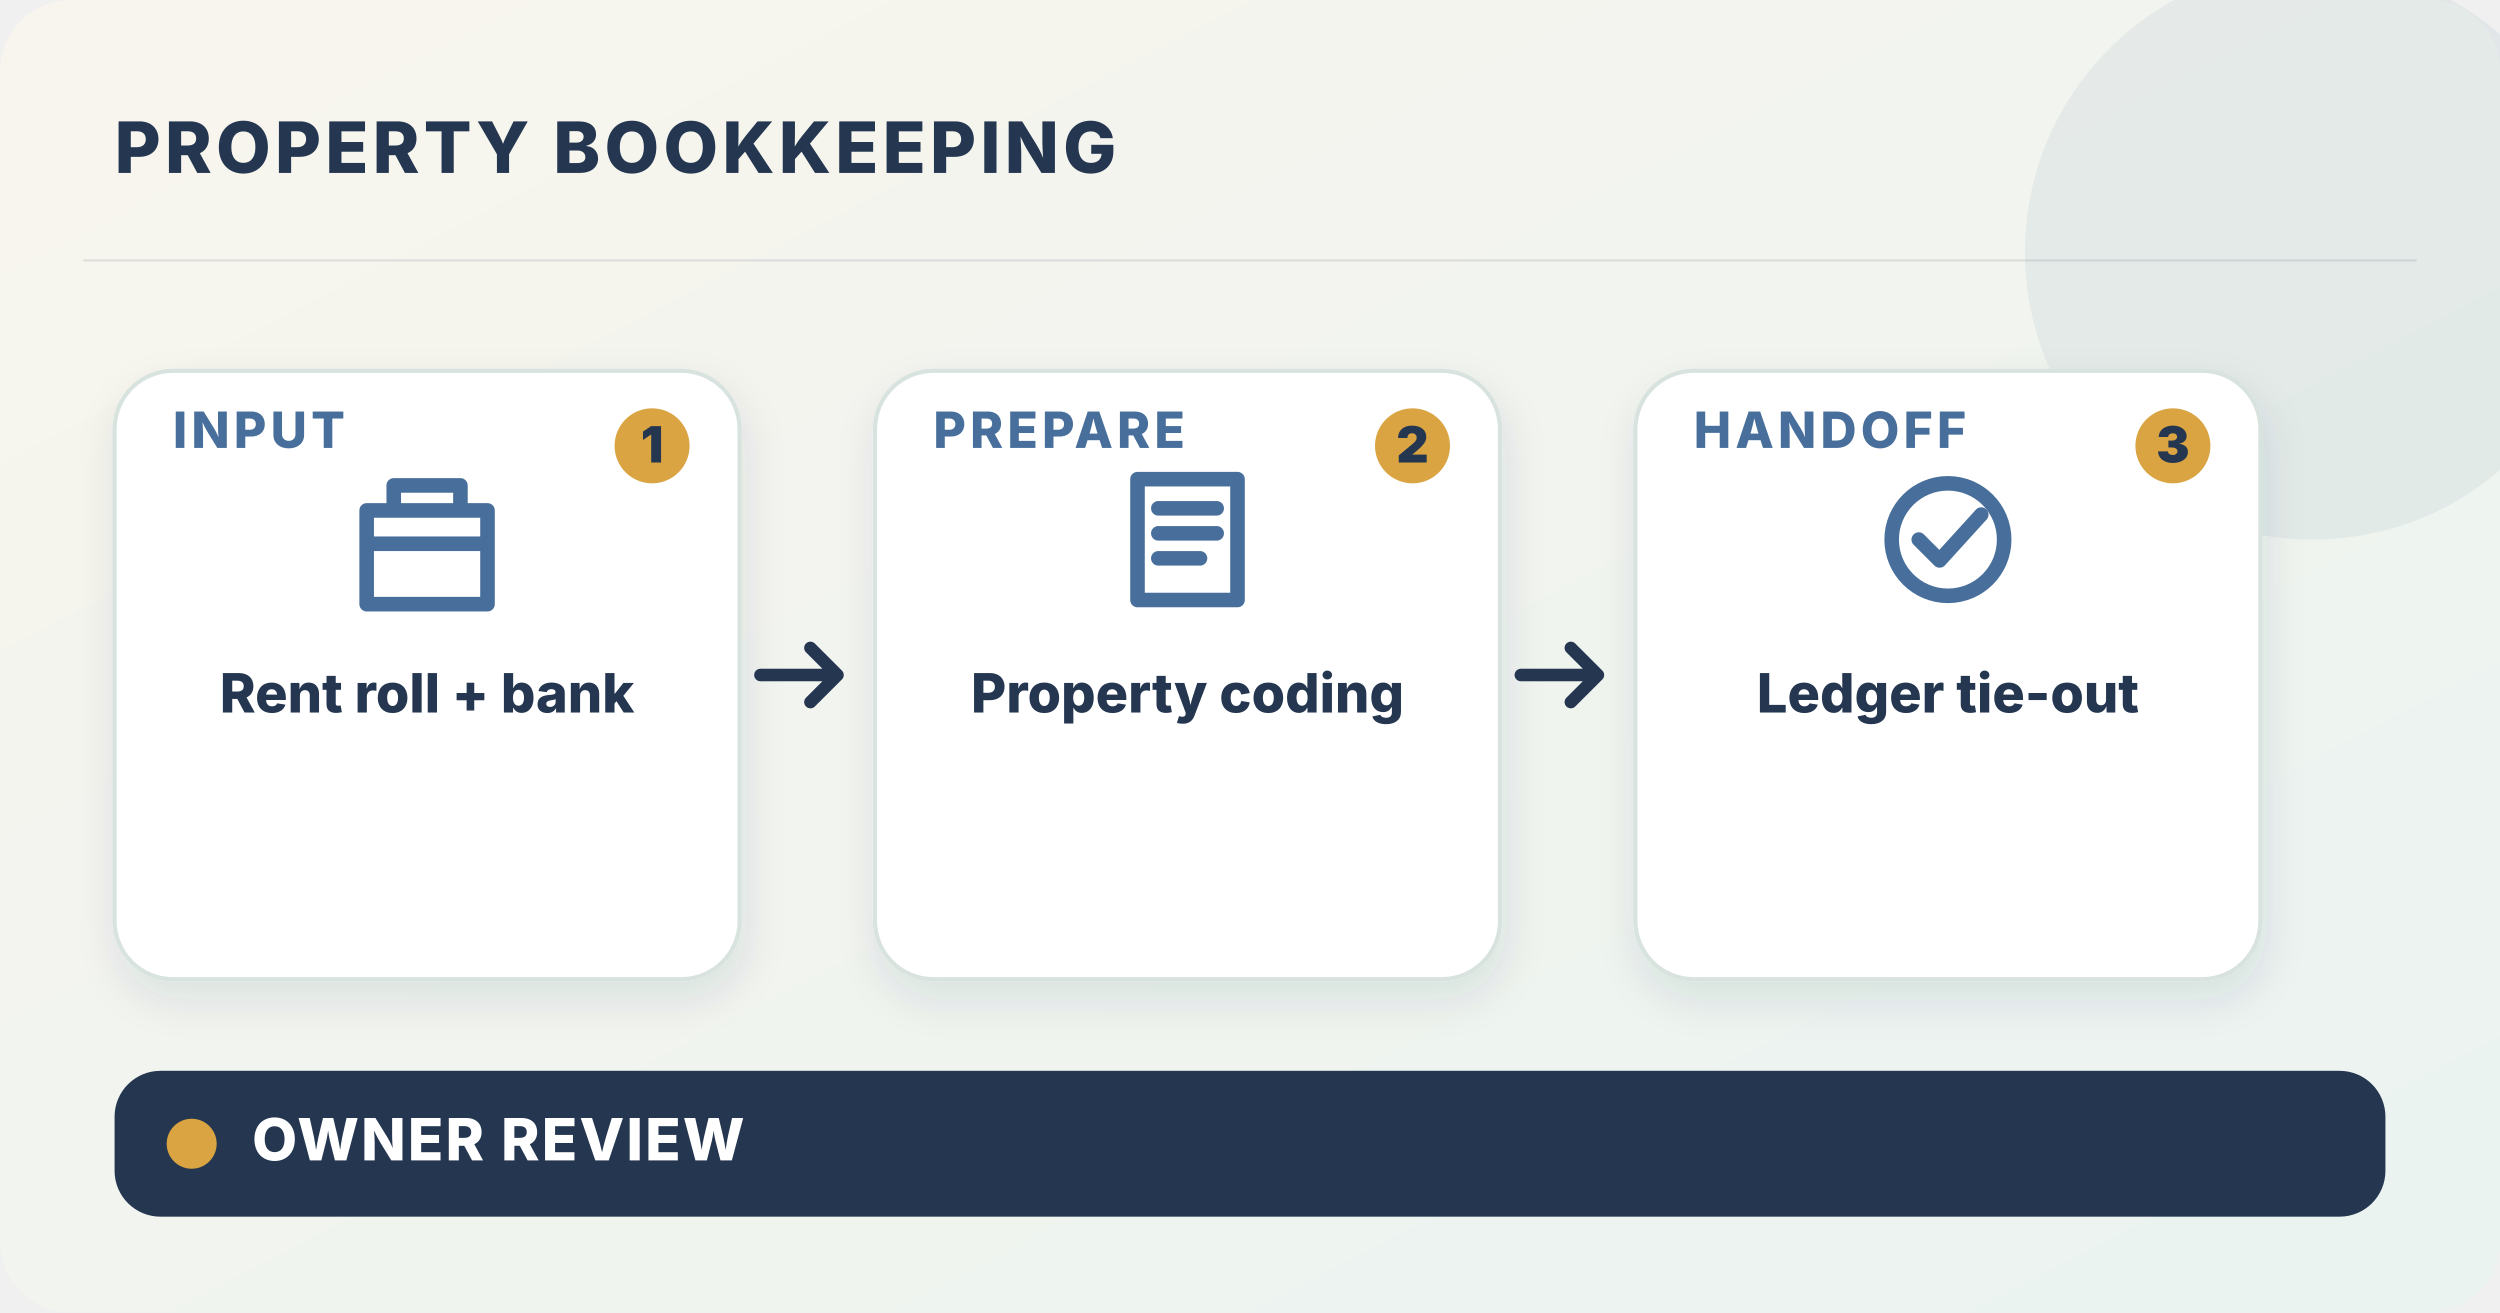
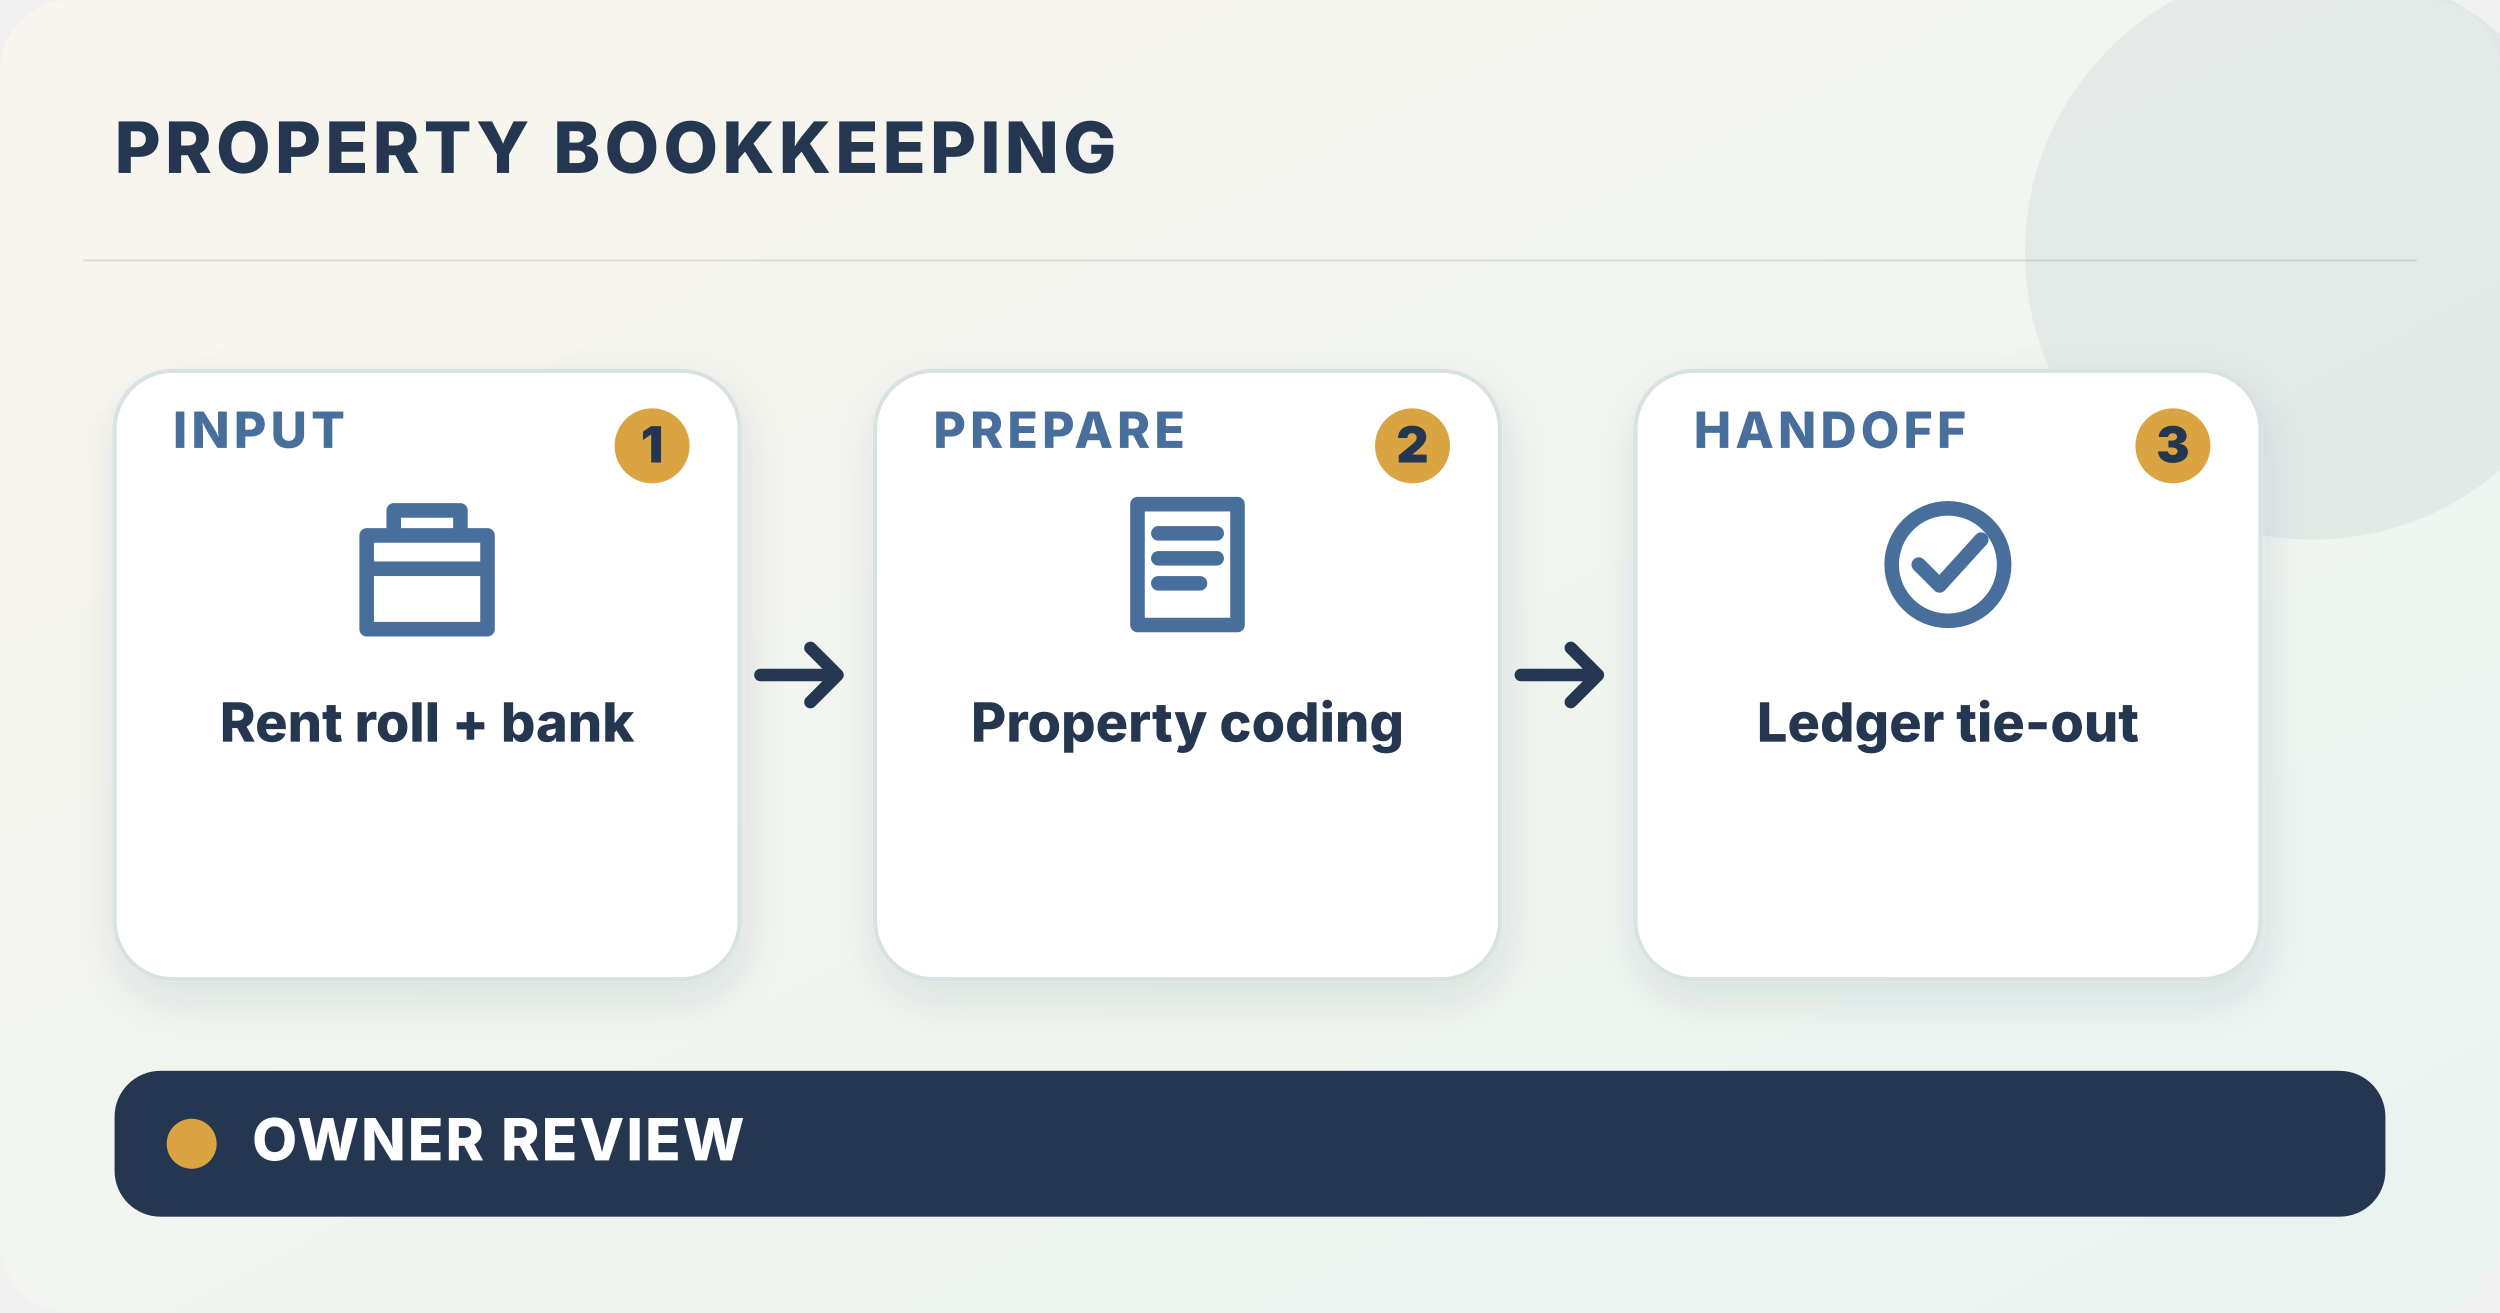
<svg xmlns="http://www.w3.org/2000/svg" viewBox="0 0 1200 630" role="img" aria-labelledby="title desc">
  <defs>
    <linearGradient id="bg" x1="0" y1="0" x2="1" y2="1">
      <stop stop-color="#F8F5EE" />
      <stop offset="1" stop-color="#EAF3F0" />
    </linearGradient>
    <filter id="shadow" x="-20%" y="-20%" width="140%" height="160%">
      <feDropShadow dy="9" stdDeviation="10" flood-color="#243650" flood-opacity=".10" />
    </filter>
    <style>.title{font:800 34px Inter,Arial,sans-serif;letter-spacing:2px;fill:#243650}.meta{font:800 24px Inter,Arial,sans-serif;letter-spacing:2px;fill:#486F9B}.step{font:800 26px Inter,Arial,sans-serif;fill:#243650}.card{fill:#fff;stroke:#D8E3DF;stroke-width:2;filter:url(#shadow)}.icon{fill:none;stroke:#486F9B;stroke-width:7;stroke-linecap:round;stroke-linejoin:round}.arrow{fill:none;stroke:#243650;stroke-width:6;stroke-linecap:round;stroke-linejoin:round}.num-bg{fill:#D9A441}.num{font:900 24px Inter,Arial,sans-serif;fill:#243650}.note{font:800 28px Inter,Arial,sans-serif;letter-spacing:1px;fill:#fff}</style>
  </defs>
  <rect width="1200" height="630" rx="34" fill="url(#bg)" />
  <circle cx="1110" cy="121" r="138" fill="#486F9B" opacity=".08" />
  <path d="M40 125h1120" stroke="#243650" stroke-opacity=".12" />
  <text x="55" y="83" class="title">PROPERTY BOOKKEEPING</text>
  <g>
    <rect x="55" y="178" width="300" height="292" rx="28" class="card" />
    <text x="83" y="215" class="meta">INPUT</text>
-     <g class="icon" transform="translate(0 4)">
+     <g class="icon" transform="translate(0 16)">
      <path d="M176 241h58v45h-58z M189 241v-12h32v12 M176 257h58" />
    </g>
-     <text x="205" y="326" text-anchor="middle" transform="translate(0 16)" class="step">Rent roll + bank</text>
+     <text x="205" y="326" text-anchor="middle" transform="translate(0 30)" class="step">Rent roll + bank</text>
    <circle cx="313" cy="214" r="18" class="num-bg" />
    <text x="313" y="222" text-anchor="middle" class="num">1</text>
  </g>
  <g>
    <rect x="420" y="178" width="300" height="292" rx="28" class="card" />
    <text x="448" y="215" class="meta">PREPARE</text>
-     <g class="icon" transform="translate(0 4)">
+     <g class="icon" transform="translate(0 16)">
      <path d="M546 226h48v58h-48z M556 240h28 M556 252h28 M556 264h20" />
    </g>
-     <text x="570" y="326" text-anchor="middle" transform="translate(0 16)" class="step">Property coding</text>
+     <text x="570" y="326" text-anchor="middle" transform="translate(0 30)" class="step">Property coding</text>
    <circle cx="678" cy="214" r="18" class="num-bg" />
    <text x="678" y="222" text-anchor="middle" class="num">2</text>
  </g>
  <g>
    <rect x="785" y="178" width="300" height="292" rx="28" class="card" />
    <text x="813" y="215" class="meta">HANDOFF</text>
-     <g class="icon" transform="translate(0 4)">
+     <g class="icon" transform="translate(0 16)">
      <circle cx="935" cy="255" r="27" />
      <path d="M921 255l10 10 20-22" />
    </g>
-     <text x="935" y="326" text-anchor="middle" transform="translate(0 16)" class="step">Ledger tie-out</text>
+     <text x="935" y="326" text-anchor="middle" transform="translate(0 30)" class="step">Ledger tie-out</text>
    <circle cx="1043" cy="214" r="18" class="num-bg" />
    <text x="1043" y="222" text-anchor="middle" class="num">3</text>
  </g>
  <path d="M365 324h37m-13-13 13 13-13 13 M730 324h37m-13-13 13 13-13 13" class="arrow" />
  <rect x="55" y="514" width="1090" height="70" rx="22" fill="#243650" />
  <circle cx="92" cy="549" r="12" fill="#D9A441" />
  <text x="121" y="557" class="note">OWNER REVIEW</text>
</svg>
